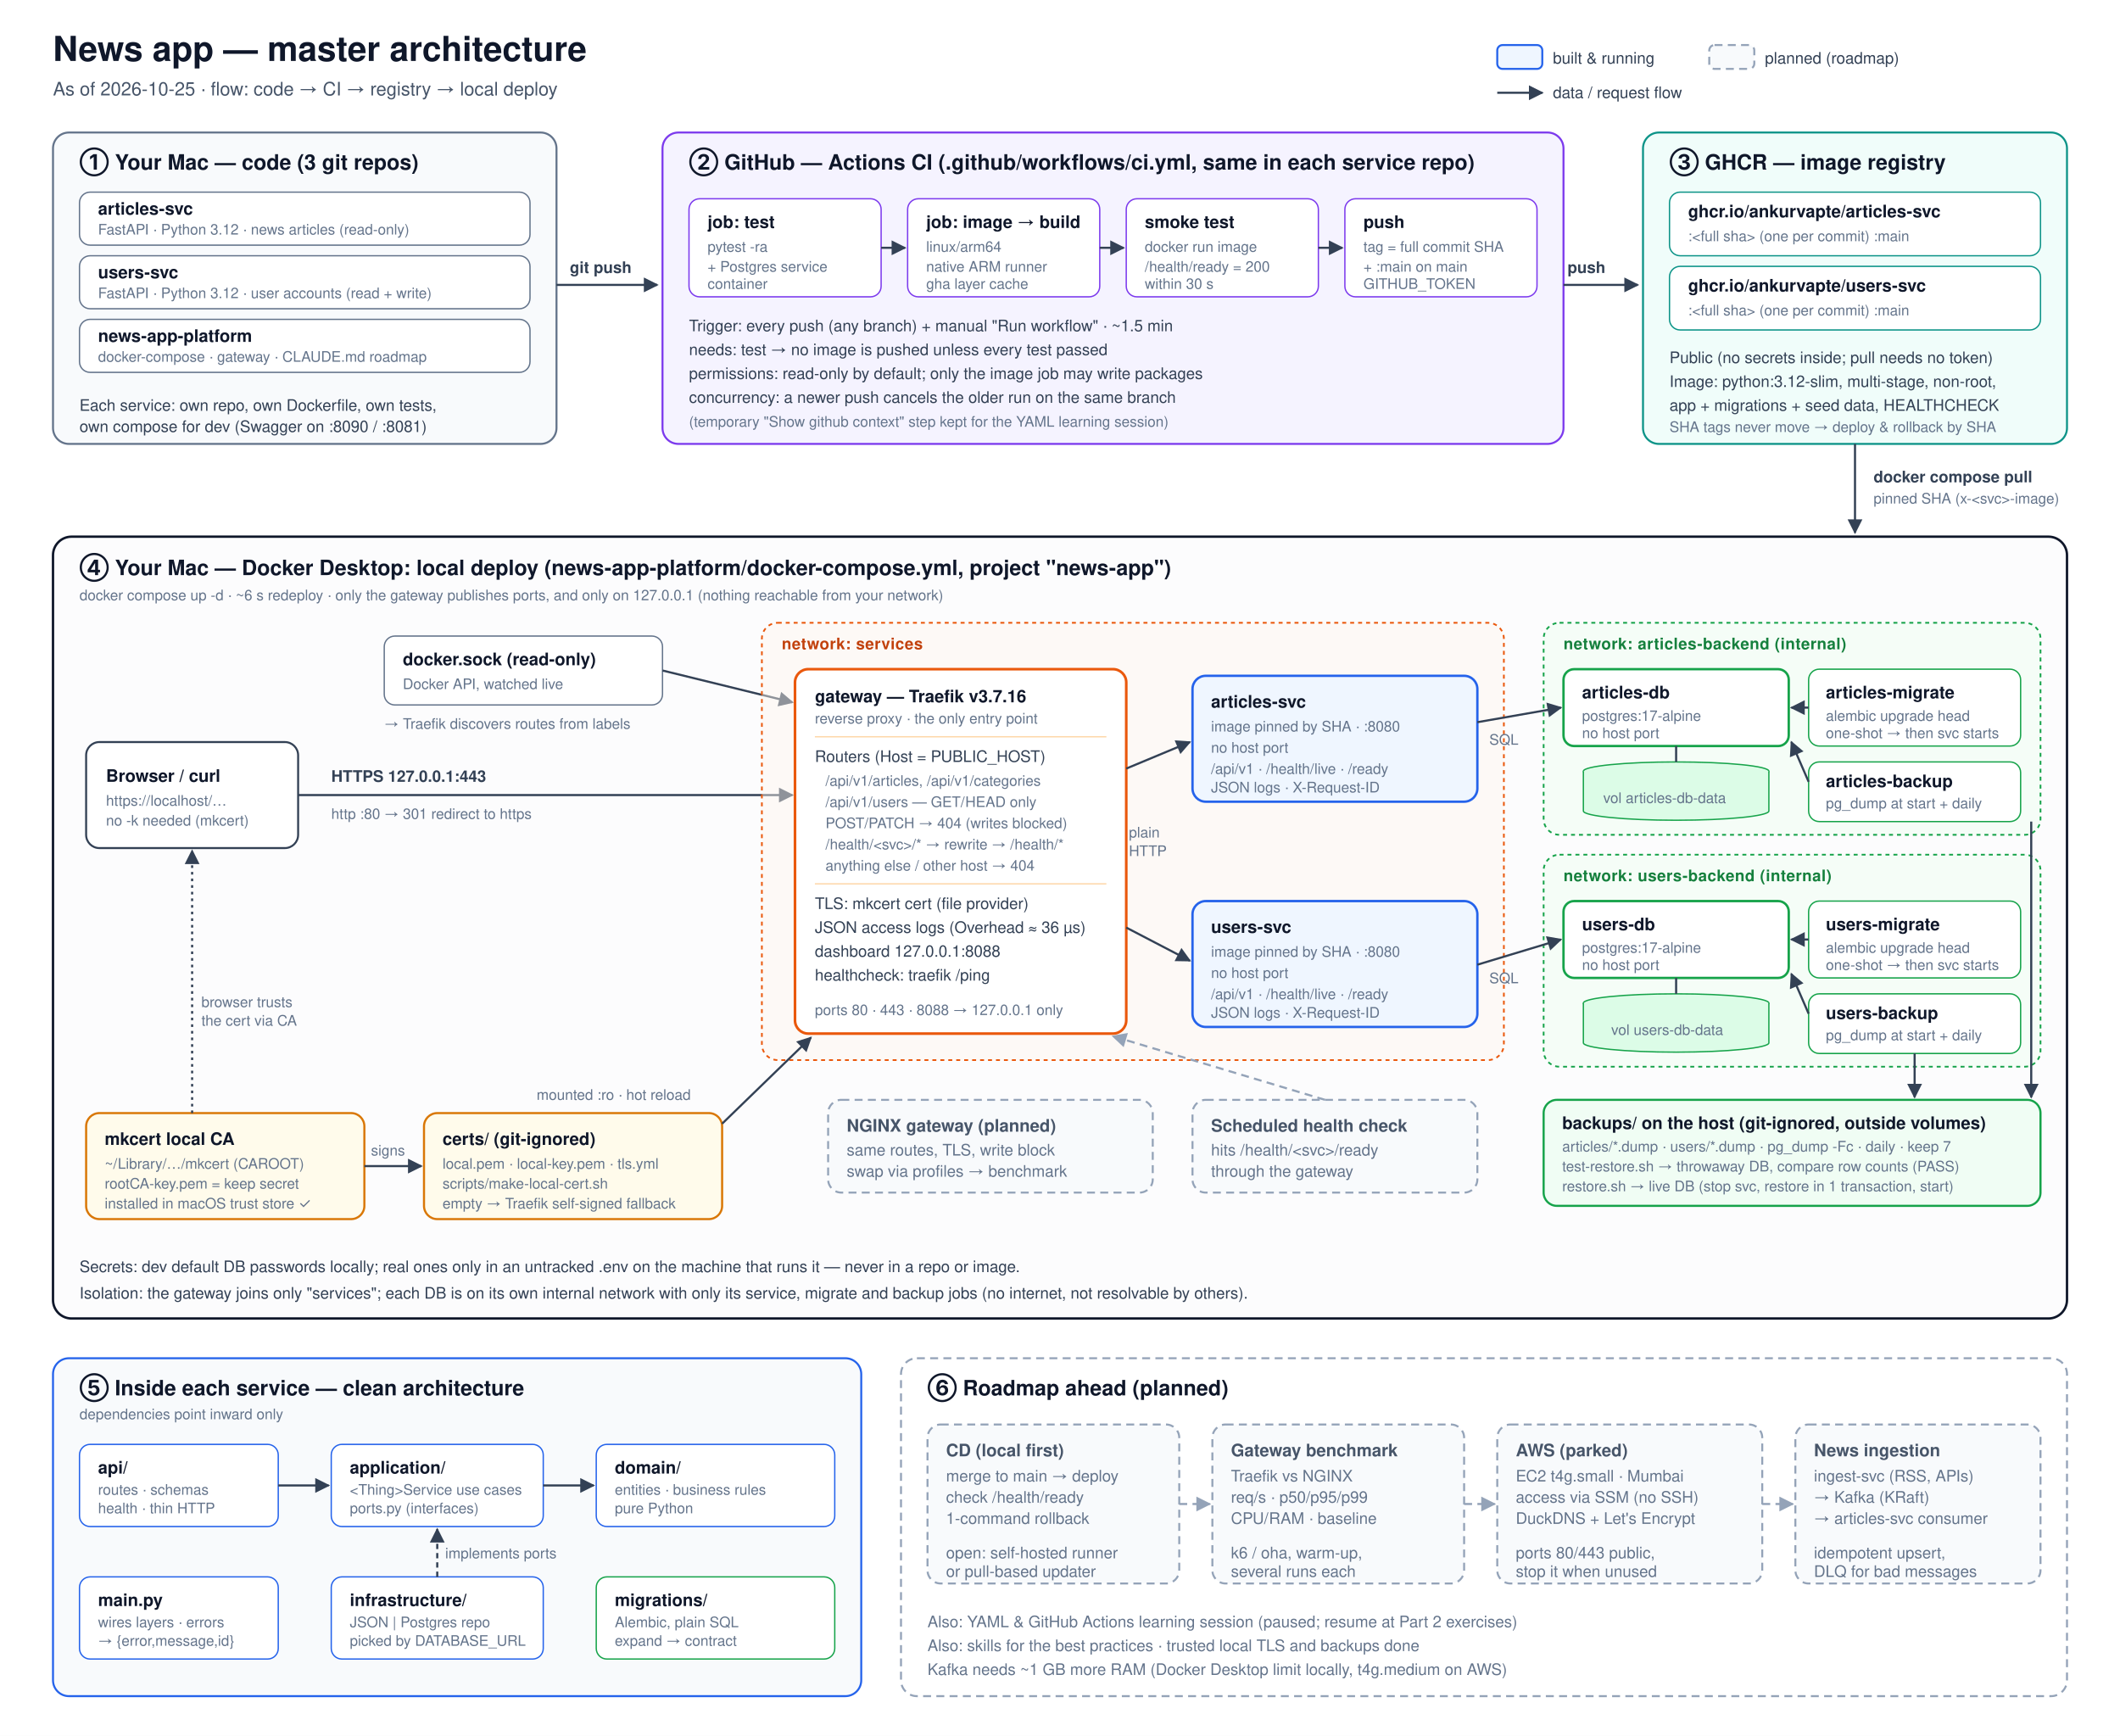
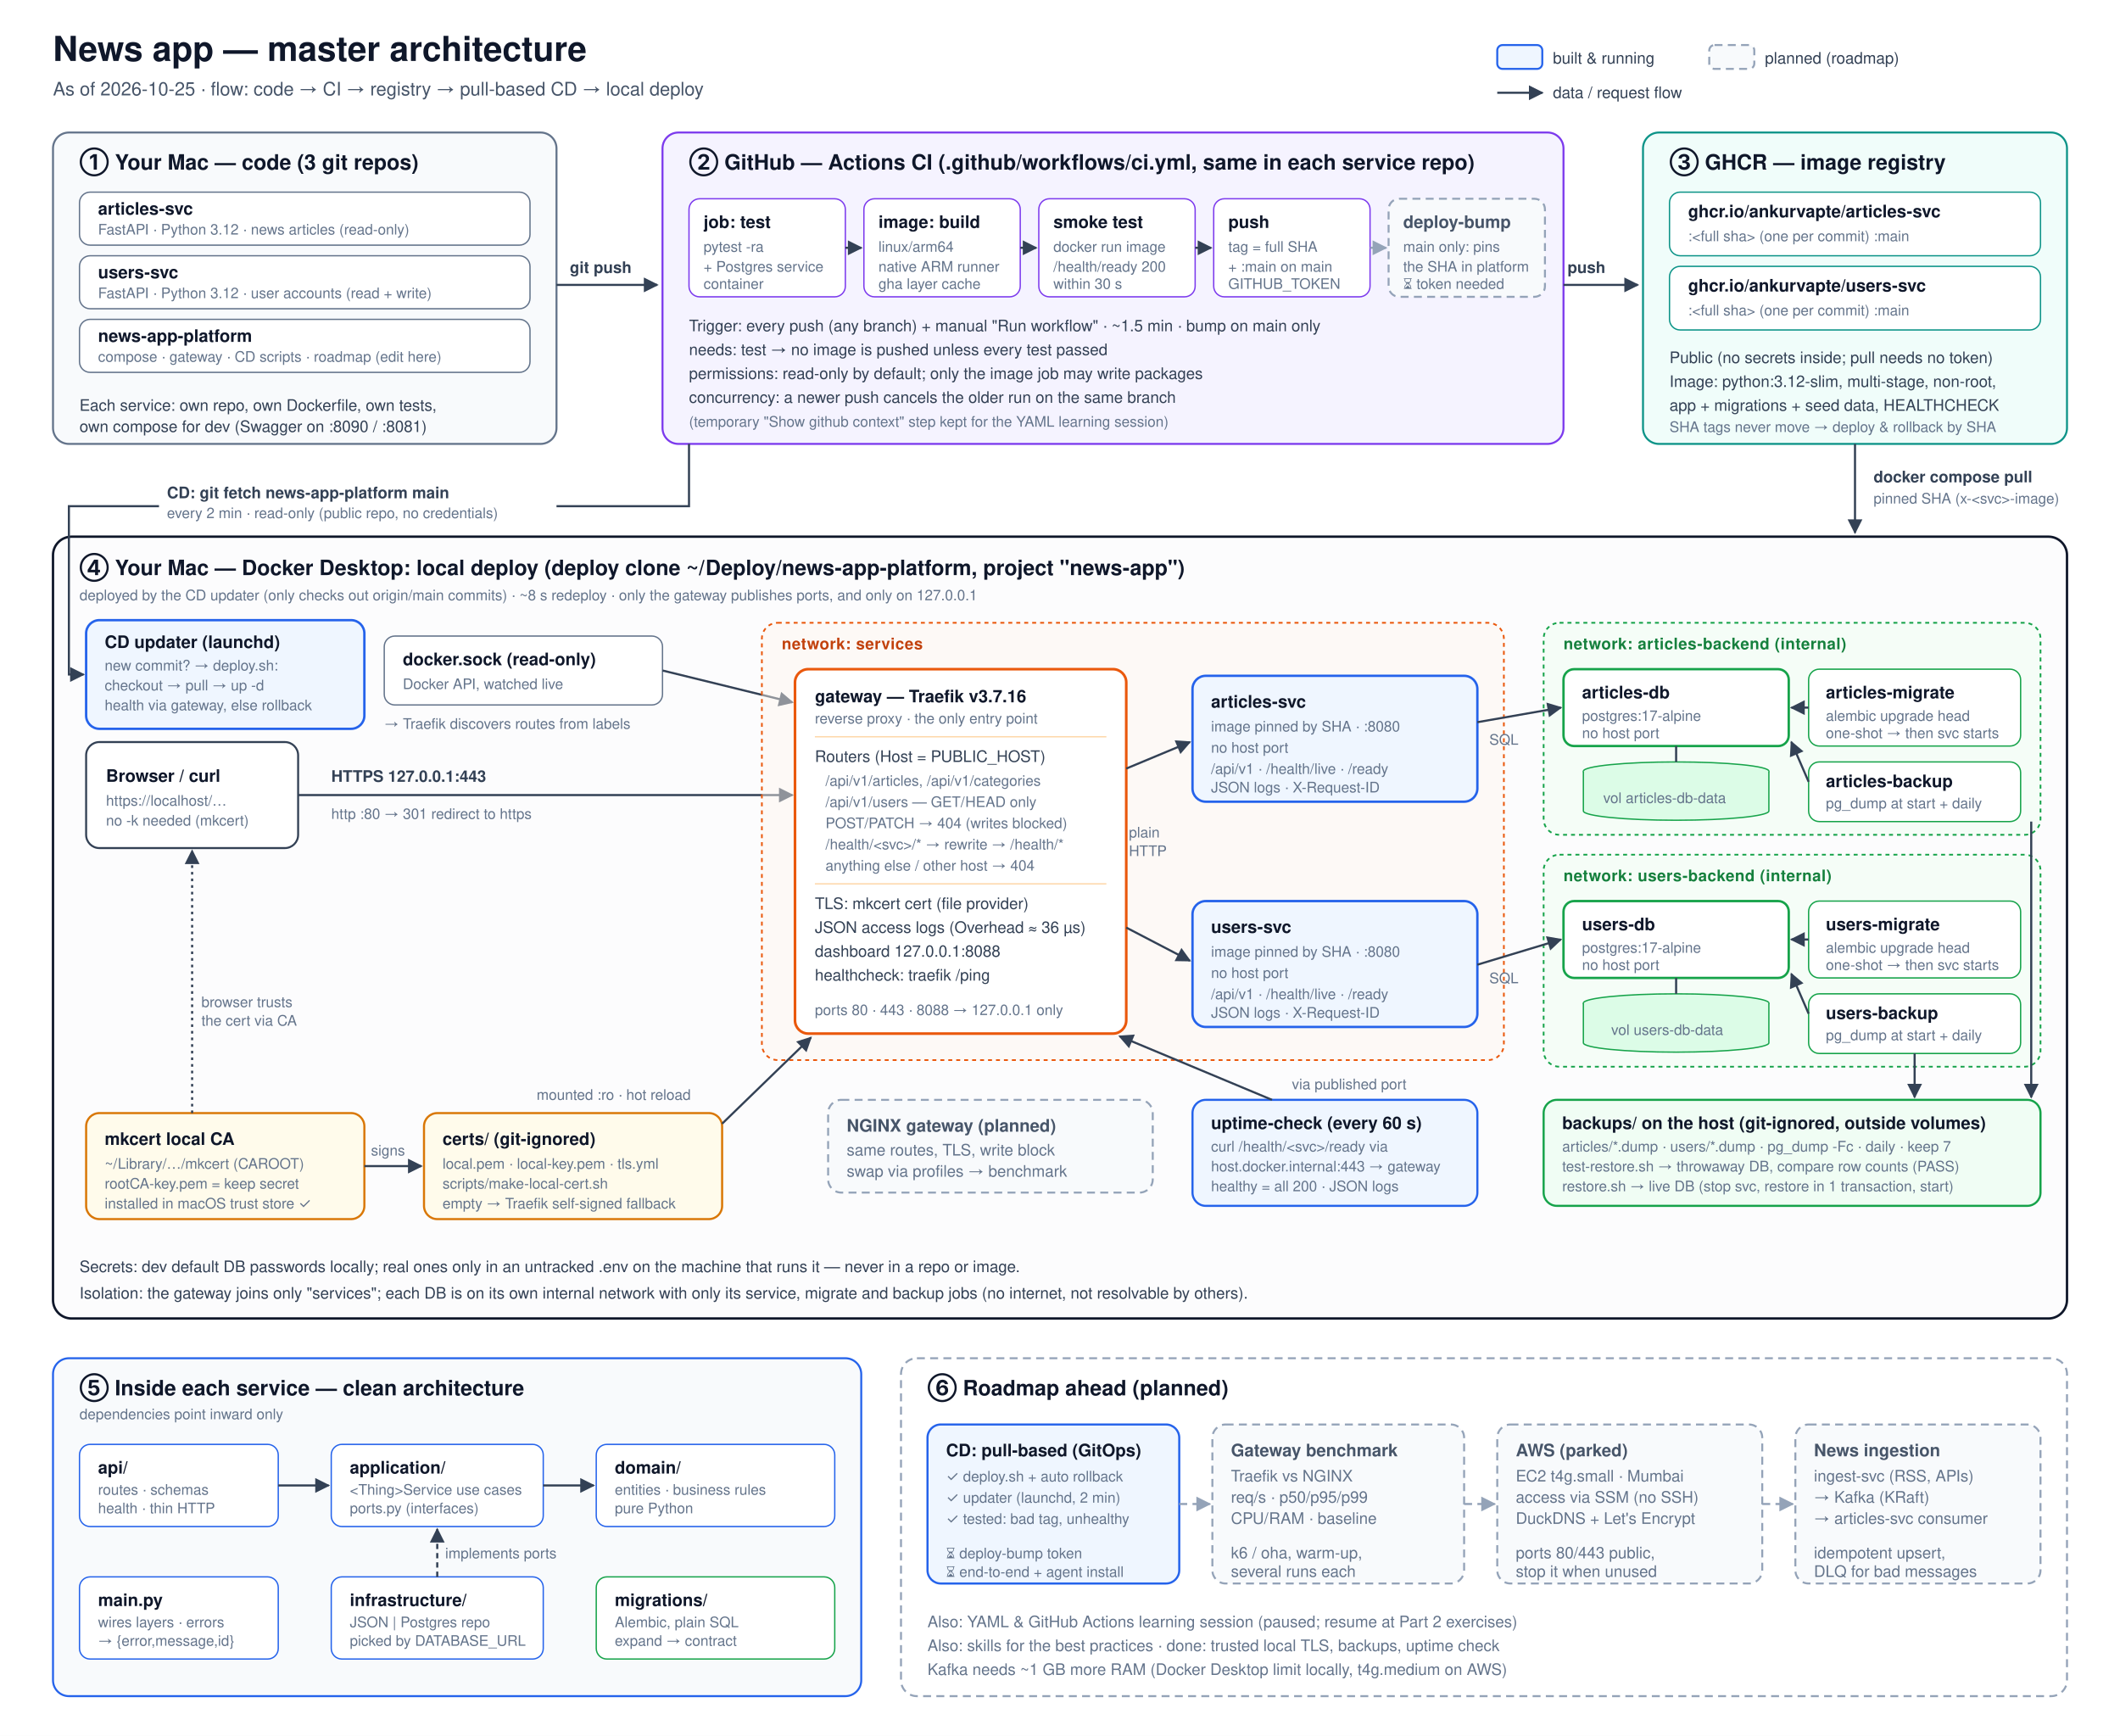
<svg xmlns="http://www.w3.org/2000/svg" viewBox="0 0 1600 1310" width="1600" height="1310" font-family="-apple-system, BlinkMacSystemFont, 'Segoe UI', Helvetica, Arial, sans-serif">
  <defs>
    <marker id="arrow" viewBox="0 0 10 10" refX="9" refY="5" markerWidth="7" markerHeight="7" orient="auto-start-reverse">
      <path d="M0,0 L10,5 L0,10 z" fill="#334155" />
    </marker>
    <marker id="arrow-gray" viewBox="0 0 10 10" refX="9" refY="5" markerWidth="7" markerHeight="7" orient="auto-start-reverse">
      <path d="M0,0 L10,5 L0,10 z" fill="#94a3b8" />
    </marker>
    <style>
      .title { font-size: 26px; font-weight: 700; fill: #0f172a; }
      .subtitle { font-size: 14px; fill: #475569; }
      .h { font-size: 16px; font-weight: 700; fill: #0f172a; }
      .b { font-size: 13px; font-weight: 600; fill: #0f172a; }
      .t { font-size: 12px; fill: #334155; }
      .s { font-size: 11px; fill: #64748b; }
      .lbl { font-size: 12px; font-weight: 600; fill: #334155; }
      .zone-lbl { font-size: 12px; font-weight: 700; letter-spacing: .3px; }
      .line { stroke: #334155; stroke-width: 1.6; fill: none; }
      .line-planned { stroke: #94a3b8; stroke-width: 1.6; fill: none; stroke-dasharray: 6 4; }
      .planned { fill: #f8fafc; stroke: #94a3b8; stroke-width: 1.5; stroke-dasharray: 6 4; }
      .planned-t { font-size: 12px; fill: #64748b; }
      .planned-b { font-size: 13px; font-weight: 600; fill: #475569; }
    </style>
  </defs>
  <rect width="1600" height="1310" fill="#ffffff" />
  <text x="40" y="46" class="title">News app — master architecture</text>
-   <text x="40" y="72" class="subtitle">As of 2026-10-25 · flow: code → CI → registry → local deploy</text>
+   <text x="40" y="72" class="subtitle">As of 2026-10-25 · flow: code → CI → registry → pull-based CD → local deploy</text>
  <rect x="1130" y="34" width="34" height="18" rx="4" fill="#eff6ff" stroke="#2563eb" stroke-width="1.5" />
  <text x="1172" y="48" class="t">built &amp; running</text>
  <rect x="1290" y="34" width="34" height="18" rx="4" class="planned" />
  <text x="1332" y="48" class="t">planned (roadmap)</text>
  <line x1="1130" y1="70" x2="1164" y2="70" class="line" marker-end="url(#arrow)" />
  <text x="1172" y="74" class="t">data / request flow</text>
  <rect x="40" y="100" width="380" height="235" rx="12" fill="#f8fafc" stroke="#64748b" stroke-width="1.5" />
  <text x="60" y="128" class="h">① Your Mac — code (3 git repos)</text>
  <rect x="60" y="145" width="340" height="40" rx="8" fill="#ffffff" stroke="#64748b" />
  <text x="74" y="162" class="b">articles-svc</text>
  <text x="74" y="177" class="s">FastAPI · Python 3.12 · news articles (read-only)</text>
  <rect x="60" y="193" width="340" height="40" rx="8" fill="#ffffff" stroke="#64748b" />
  <text x="74" y="210" class="b">users-svc</text>
  <text x="74" y="225" class="s">FastAPI · Python 3.12 · user accounts (read + write)</text>
  <rect x="60" y="241" width="340" height="40" rx="8" fill="#ffffff" stroke="#64748b" />
  <text x="74" y="258" class="b">news-app-platform</text>
-   <text x="74" y="273" class="s">docker-compose · gateway · CLAUDE.md roadmap</text>
+   <text x="74" y="273" class="s">compose · gateway · CD scripts · roadmap (edit here)</text>
  <text x="60" y="310" class="t">Each service: own repo, own Dockerfile, own tests,</text>
  <text x="60" y="326" class="t">own compose for dev (Swagger on :8090 / :8081)</text>
  <line x1="420" y1="215" x2="496" y2="215" class="line" marker-end="url(#arrow)" />
  <text x="430" y="206" class="lbl">git push</text>
  <rect x="500" y="100" width="680" height="235" rx="12" fill="#f5f3ff" stroke="#7c3aed" stroke-width="1.5" />
  <text x="520" y="128" class="h">② GitHub — Actions CI  (.github/workflows/ci.yml, same in each service repo)</text>
  <g>
-     <rect x="520" y="150" width="145" height="74" rx="8" fill="#ffffff" stroke="#7c3aed" />
-     <text x="534" y="172" class="b">job: test</text>
-     <text x="534" y="190" class="s">pytest -ra</text>
-     <text x="534" y="205" class="s">+ Postgres service</text>
-     <text x="534" y="218" class="s">container</text>
-     <rect x="685" y="150" width="145" height="74" rx="8" fill="#ffffff" stroke="#7c3aed" />
-     <text x="699" y="172" class="b">job: image → build</text>
-     <text x="699" y="190" class="s">linux/arm64</text>
-     <text x="699" y="205" class="s">native ARM runner</text>
-     <text x="699" y="218" class="s">gha layer cache</text>
-     <rect x="850" y="150" width="145" height="74" rx="8" fill="#ffffff" stroke="#7c3aed" />
-     <text x="864" y="172" class="b">smoke test</text>
-     <text x="864" y="190" class="s">docker run image</text>
-     <text x="864" y="205" class="s">/health/ready = 200</text>
-     <text x="864" y="218" class="s">within 30 s</text>
-     <rect x="1015" y="150" width="145" height="74" rx="8" fill="#ffffff" stroke="#7c3aed" />
-     <text x="1029" y="172" class="b">push</text>
-     <text x="1029" y="190" class="s">tag = full commit SHA</text>
-     <text x="1029" y="205" class="s">+ :main on main</text>
-     <text x="1029" y="218" class="s">GITHUB_TOKEN</text>
+     <rect x="520" y="150" width="118" height="74" rx="8" fill="#ffffff" stroke="#7c3aed" />
+     <text x="531" y="172" class="b">job: test</text>
+     <text x="531" y="190" class="s">pytest -ra</text>
+     <text x="531" y="205" class="s">+ Postgres service</text>
+     <text x="531" y="218" class="s">container</text>
+     <rect x="652" y="150" width="118" height="74" rx="8" fill="#ffffff" stroke="#7c3aed" />
+     <text x="663" y="172" class="b">image: build</text>
+     <text x="663" y="190" class="s">linux/arm64</text>
+     <text x="663" y="205" class="s">native ARM runner</text>
+     <text x="663" y="218" class="s">gha layer cache</text>
+     <rect x="784" y="150" width="118" height="74" rx="8" fill="#ffffff" stroke="#7c3aed" />
+     <text x="795" y="172" class="b">smoke test</text>
+     <text x="795" y="190" class="s">docker run image</text>
+     <text x="795" y="205" class="s">/health/ready 200</text>
+     <text x="795" y="218" class="s">within 30 s</text>
+     <rect x="916" y="150" width="118" height="74" rx="8" fill="#ffffff" stroke="#7c3aed" />
+     <text x="927" y="172" class="b">push</text>
+     <text x="927" y="190" class="s">tag = full SHA</text>
+     <text x="927" y="205" class="s">+ :main on main</text>
+     <text x="927" y="218" class="s">GITHUB_TOKEN</text>
+     <rect x="1048" y="150" width="118" height="74" rx="8" class="planned" />
+     <text x="1059" y="172" class="planned-b">deploy-bump</text>
+     <text x="1059" y="190" class="s">main only: pins</text>
+     <text x="1059" y="205" class="s">the SHA in platform</text>
+     <text x="1059" y="218" class="s">⏳ token needed</text>
  </g>
-   <line x1="665" y1="187" x2="683" y2="187" class="line" marker-end="url(#arrow)" />
-   <line x1="830" y1="187" x2="848" y2="187" class="line" marker-end="url(#arrow)" />
-   <line x1="995" y1="187" x2="1013" y2="187" class="line" marker-end="url(#arrow)" />
-   <text x="520" y="250" class="t">Trigger: every push (any branch) + manual "Run workflow" · ~1.5 min</text>
+   <line x1="638" y1="187" x2="650" y2="187" class="line" marker-end="url(#arrow)" />
+   <line x1="770" y1="187" x2="782" y2="187" class="line" marker-end="url(#arrow)" />
+   <line x1="902" y1="187" x2="914" y2="187" class="line" marker-end="url(#arrow)" />
+   <line x1="1034" y1="187" x2="1046" y2="187" class="line-planned" marker-end="url(#arrow-gray)" />
+   <text x="520" y="250" class="t">Trigger: every push (any branch) + manual "Run workflow" · ~1.5 min · bump on main only</text>
  <text x="520" y="268" class="t">needs: test → no image is pushed unless every test passed</text>
  <text x="520" y="286" class="t">permissions: read-only by default; only the image job may write packages</text>
  <text x="520" y="304" class="t">concurrency: a newer push cancels the older run on the same branch</text>
  <text x="520" y="322" class="s">(temporary "Show github context" step kept for the YAML learning session)</text>
  <line x1="1180" y1="215" x2="1236" y2="215" class="line" marker-end="url(#arrow)" />
  <text x="1183" y="206" class="lbl">push</text>
  <rect x="1240" y="100" width="320" height="235" rx="12" fill="#f0fdfa" stroke="#0d9488" stroke-width="1.5" />
  <text x="1260" y="128" class="h">③ GHCR — image registry</text>
  <rect x="1260" y="145" width="280" height="48" rx="8" fill="#ffffff" stroke="#0d9488" />
  <text x="1274" y="164" class="b">ghcr.io/ankurvapte/articles-svc</text>
  <text x="1274" y="182" class="s">:&lt;full sha&gt;  (one per commit)   :main</text>
  <rect x="1260" y="201" width="280" height="48" rx="8" fill="#ffffff" stroke="#0d9488" />
  <text x="1274" y="220" class="b">ghcr.io/ankurvapte/users-svc</text>
  <text x="1274" y="238" class="s">:&lt;full sha&gt;  (one per commit)   :main</text>
  <text x="1260" y="274" class="t">Public (no secrets inside; pull needs no token)</text>
  <text x="1260" y="292" class="t">Image: python:3.12-slim, multi-stage, non-root,</text>
  <text x="1260" y="310" class="t">app + migrations + seed data, HEALTHCHECK</text>
  <text x="1260" y="326" class="s">SHA tags never move → deploy &amp; rollback by SHA</text>
  <line x1="1400" y1="335" x2="1400" y2="402" class="line" marker-end="url(#arrow)" />
  <rect x="1410" y="350" width="150" height="36" rx="6" fill="#ffffff" />
  <text x="1414" y="364" class="lbl">docker compose pull</text>
  <text x="1414" y="380" class="s">pinned SHA (x-&lt;svc&gt;-image)</text>
  <rect x="40" y="405" width="1520" height="590" rx="14" fill="#fcfcfd" stroke="#0f172a" stroke-width="1.8" />
-   <text x="60" y="434" class="h">④ Your Mac — Docker Desktop: local deploy  (news-app-platform/docker-compose.yml, project "news-app")</text>
-   <text x="60" y="453" class="s">docker compose up -d  ·  ~6 s redeploy  ·  only the gateway publishes ports, and only on 127.0.0.1 (nothing reachable from your network)</text>
+   <text x="60" y="434" class="h">④ Your Mac — Docker Desktop: local deploy  (deploy clone ~/Deploy/news-app-platform, project "news-app")</text>
+   <text x="60" y="453" class="s">deployed by the CD updater (only checks out origin/main commits)  ·  ~8 s redeploy  ·  only the gateway publishes ports, and only on 127.0.0.1</text>
+   <path d="M520,335 V382 H52 V509 H63" class="line" marker-end="url(#arrow)" />
+   <rect x="120" y="362" width="300" height="34" rx="6" fill="#ffffff" />
+   <text x="126" y="376" class="lbl">CD: git fetch news-app-platform main</text>
+   <text x="126" y="391" class="s">every 2 min · read-only (public repo, no credentials)</text>
+   <rect x="65" y="468" width="210" height="82" rx="10" fill="#eff6ff" stroke="#2563eb" stroke-width="1.8" />
+   <text x="79" y="489" class="b">CD updater (launchd)</text>
+   <text x="79" y="506" class="s">new commit? → deploy.sh:</text>
+   <text x="79" y="521" class="s">checkout → pull → up -d</text>
+   <text x="79" y="536" class="s">health via gateway, else rollback</text>
  <rect x="65" y="560" width="160" height="80" rx="10" fill="#ffffff" stroke="#334155" stroke-width="1.5" />
  <text x="80" y="590" class="b">Browser / curl</text>
  <text x="80" y="608" class="s">https://localhost/…</text>
  <text x="80" y="623" class="s">no -k needed (mkcert)</text>
  <rect x="290" y="480" width="210" height="52" rx="8" fill="#ffffff" stroke="#64748b" />
  <text x="304" y="502" class="b">docker.sock  (read-only)</text>
  <text x="304" y="520" class="s">Docker API, watched live</text>
  <line x1="500" y1="506" x2="598" y2="530" class="line" marker-end="url(#arrow)" />
  <text x="290" y="550" class="s">→ Traefik discovers routes from labels</text>
  <line x1="225" y1="600" x2="598" y2="600" class="line" marker-end="url(#arrow)" />
  <text x="250" y="590" class="lbl">HTTPS  127.0.0.1:443</text>
  <text x="250" y="618" class="s">http :80 → 301 redirect to https</text>
  <rect x="575" y="470" width="560" height="330" rx="12" fill="#fff7ed" fill-opacity=".45" stroke="#ea580c" stroke-width="1.3" stroke-dasharray="3 3" />
  <text x="590" y="490" class="zone-lbl" fill="#c2410c">network: services</text>
  <rect x="600" y="505" width="250" height="275" rx="10" fill="#ffffff" stroke="#ea580c" stroke-width="2" />
  <text x="615" y="530" class="b">gateway — Traefik v3.7.16</text>
  <text x="615" y="546" class="s">reverse proxy · the only entry point</text>
  <line x1="615" y1="556" x2="835" y2="556" stroke="#fed7aa" />
  <text x="615" y="575" class="t">Routers (Host = PUBLIC_HOST)</text>
  <text x="623" y="593" class="s">/api/v1/articles, /api/v1/categories</text>
  <text x="623" y="609" class="s">/api/v1/users  — GET/HEAD only</text>
  <text x="623" y="625" class="s">   POST/PATCH → 404 (writes blocked)</text>
  <text x="623" y="641" class="s">/health/&lt;svc&gt;/* → rewrite → /health/*</text>
  <text x="623" y="657" class="s">anything else / other host → 404</text>
  <line x1="615" y1="667" x2="835" y2="667" stroke="#fed7aa" />
  <text x="615" y="686" class="t">TLS: mkcert cert (file provider)</text>
  <text x="615" y="704" class="t">JSON access logs (Overhead ≈ 36 µs)</text>
  <text x="615" y="722" class="t">dashboard  127.0.0.1:8088</text>
  <text x="615" y="740" class="t">healthcheck: traefik /ping</text>
  <text x="615" y="766" class="s">ports 80 · 443 · 8088 → 127.0.0.1 only</text>
  <rect x="900" y="510" width="215" height="95" rx="10" fill="#eff6ff" stroke="#2563eb" stroke-width="1.8" />
  <text x="914" y="534" class="b">articles-svc</text>
  <text x="914" y="552" class="s">image pinned by SHA · :8080</text>
  <text x="914" y="568" class="s">no host port</text>
  <text x="914" y="584" class="s">/api/v1 · /health/live · /ready</text>
  <text x="914" y="598" class="s">JSON logs · X-Request-ID</text>
  <rect x="900" y="680" width="215" height="95" rx="10" fill="#eff6ff" stroke="#2563eb" stroke-width="1.8" />
  <text x="914" y="704" class="b">users-svc</text>
  <text x="914" y="722" class="s">image pinned by SHA · :8080</text>
  <text x="914" y="738" class="s">no host port</text>
  <text x="914" y="754" class="s">/api/v1 · /health/live · /ready</text>
  <text x="914" y="768" class="s">JSON logs · X-Request-ID</text>
  <line x1="850" y1="580" x2="898" y2="560" class="line" marker-end="url(#arrow)" />
  <line x1="850" y1="700" x2="898" y2="725" class="line" marker-end="url(#arrow)" />
  <text x="852" y="632" class="s">plain</text>
  <text x="852" y="646" class="s">HTTP</text>
  <rect x="1165" y="470" width="375" height="160" rx="12" fill="#f0fdf4" fill-opacity=".6" stroke="#16a34a" stroke-width="1.3" stroke-dasharray="3 3" />
  <text x="1180" y="490" class="zone-lbl" fill="#15803d">network: articles-backend (internal)</text>
  <rect x="1180" y="505" width="170" height="58" rx="8" fill="#ffffff" stroke="#16a34a" stroke-width="1.8" />
  <text x="1194" y="527" class="b">articles-db</text>
  <text x="1194" y="544" class="s">postgres:17-alpine</text>
  <text x="1194" y="557" class="s">no host port</text>
  <rect x="1365" y="505" width="160" height="58" rx="8" fill="#ffffff" stroke="#16a34a" />
  <text x="1378" y="527" class="b">articles-migrate</text>
  <text x="1378" y="544" class="s">alembic upgrade head</text>
  <text x="1378" y="557" class="s">one-shot → then svc starts</text>
  <line x1="1365" y1="534" x2="1352" y2="534" class="line" marker-end="url(#arrow)" />
  <g>
    <ellipse cx="1265" cy="582" rx="70" ry="7" fill="#dcfce7" stroke="#16a34a" />
    <path d="M1195,582 v30 a70,7 0 0 0 140,0 v-30" fill="#dcfce7" stroke="#16a34a" />
    <text x="1210" y="606" class="s">vol articles-db-data</text>
  </g>
  <line x1="1265" y1="563" x2="1265" y2="575" class="line" />
  <rect x="1365" y="575" width="160" height="45" rx="8" fill="#ffffff" stroke="#16a34a" />
  <text x="1378" y="594" class="b">articles-backup</text>
  <text x="1378" y="610" class="s">pg_dump at start + daily</text>
  <line x1="1365" y1="590" x2="1352" y2="560" class="line" marker-end="url(#arrow)" />
  <rect x="1165" y="645" width="375" height="160" rx="12" fill="#f0fdf4" fill-opacity=".6" stroke="#16a34a" stroke-width="1.3" stroke-dasharray="3 3" />
  <text x="1180" y="665" class="zone-lbl" fill="#15803d">network: users-backend (internal)</text>
  <rect x="1180" y="680" width="170" height="58" rx="8" fill="#ffffff" stroke="#16a34a" stroke-width="1.8" />
  <text x="1194" y="702" class="b">users-db</text>
  <text x="1194" y="719" class="s">postgres:17-alpine</text>
  <text x="1194" y="732" class="s">no host port</text>
  <rect x="1365" y="680" width="160" height="58" rx="8" fill="#ffffff" stroke="#16a34a" />
  <text x="1378" y="702" class="b">users-migrate</text>
  <text x="1378" y="719" class="s">alembic upgrade head</text>
  <text x="1378" y="732" class="s">one-shot → then svc starts</text>
  <rect x="1365" y="750" width="160" height="45" rx="8" fill="#ffffff" stroke="#16a34a" />
  <text x="1378" y="769" class="b">users-backup</text>
  <text x="1378" y="785" class="s">pg_dump at start + daily</text>
  <line x1="1365" y1="765" x2="1352" y2="735" class="line" marker-end="url(#arrow)" />
  <line x1="1365" y1="709" x2="1352" y2="709" class="line" marker-end="url(#arrow)" />
  <g>
    <ellipse cx="1265" cy="757" rx="70" ry="7" fill="#dcfce7" stroke="#16a34a" />
    <path d="M1195,757 v30 a70,7 0 0 0 140,0 v-30" fill="#dcfce7" stroke="#16a34a" />
    <text x="1216" y="781" class="s">vol users-db-data</text>
  </g>
  <line x1="1265" y1="738" x2="1265" y2="750" class="line" />
  <line x1="1115" y1="545" x2="1178" y2="534" class="line" marker-end="url(#arrow)" />
  <line x1="1115" y1="728" x2="1178" y2="709" class="line" marker-end="url(#arrow)" />
  <text x="1124" y="562" class="s">SQL</text>
  <text x="1124" y="742" class="s">SQL</text>
  <rect x="65" y="840" width="210" height="80" rx="10" fill="#fffbeb" stroke="#d97706" stroke-width="1.6" />
  <text x="79" y="864" class="b">mkcert local CA</text>
  <text x="79" y="882" class="s">~/Library/…/mkcert (CAROOT)</text>
  <text x="79" y="897" class="s">rootCA-key.pem = keep secret</text>
  <text x="79" y="912" class="s">installed in macOS trust store ✓</text>
  <rect x="320" y="840" width="225" height="80" rx="10" fill="#fffbeb" stroke="#d97706" stroke-width="1.6" />
  <text x="334" y="864" class="b">certs/  (git-ignored)</text>
  <text x="334" y="882" class="s">local.pem · local-key.pem · tls.yml</text>
  <text x="334" y="897" class="s">scripts/make-local-cert.sh</text>
  <text x="334" y="912" class="s">empty → Traefik self-signed fallback</text>
  <line x1="275" y1="880" x2="318" y2="880" class="line" marker-end="url(#arrow)" />
  <text x="280" y="872" class="s">signs</text>
  <line x1="545" y1="848" x2="612" y2="783" class="line" marker-end="url(#arrow)" />
  <text x="405" y="830" class="s">mounted :ro · hot reload</text>
  <line x1="145" y1="840" x2="145" y2="642" class="line" stroke-dasharray="2 3" marker-end="url(#arrow)" />
  <text x="152" y="760" class="s">browser trusts</text>
  <text x="152" y="774" class="s">the cert via CA</text>
  <rect x="625" y="830" width="245" height="70" rx="10" class="planned" />
  <text x="639" y="854" class="planned-b">NGINX gateway (planned)</text>
  <text x="639" y="872" class="planned-t">same routes, TLS, write block</text>
  <text x="639" y="888" class="planned-t">swap via profiles → benchmark</text>
-   <rect x="900" y="830" width="215" height="70" rx="10" class="planned" />
-   <text x="914" y="854" class="planned-b">Scheduled health check</text>
-   <text x="914" y="872" class="planned-t">hits /health/&lt;svc&gt;/ready</text>
-   <text x="914" y="888" class="planned-t">through the gateway</text>
-   <line x1="1000" y1="830" x2="840" y2="782" class="line-planned" marker-end="url(#arrow-gray)" />
+   <rect x="900" y="830" width="215" height="80" rx="10" fill="#eff6ff" stroke="#2563eb" stroke-width="1.6" />
+   <text x="914" y="852" class="b">uptime-check (every 60 s)</text>
+   <text x="914" y="869" class="s">curl /health/&lt;svc&gt;/ready via</text>
+   <text x="914" y="884" class="s">host.docker.internal:443 → gateway</text>
+   <text x="914" y="899" class="s">healthy = all 200 · JSON logs</text>
+   <line x1="960" y1="830" x2="845" y2="782" class="line" marker-end="url(#arrow)" />
+   <text x="975" y="822" class="s">via published port</text>
  <rect x="1165" y="830" width="375" height="80" rx="10" fill="#f0fdf4" stroke="#16a34a" stroke-width="1.6" />
  <text x="1179" y="852" class="b">backups/  on the host (git-ignored, outside volumes)</text>
  <text x="1179" y="869" class="s">articles/*.dump · users/*.dump · pg_dump -Fc · daily · keep 7</text>
  <text x="1179" y="884" class="s">test-restore.sh → throwaway DB, compare row counts (PASS)</text>
  <text x="1179" y="899" class="s">restore.sh → live DB (stop svc, restore in 1 transaction, start)</text>
  <line x1="1533" y1="620" x2="1533" y2="828" class="line" marker-end="url(#arrow)" />
  <line x1="1445" y1="795" x2="1445" y2="828" class="line" marker-end="url(#arrow)" />
  <text x="60" y="960" class="t">Secrets: dev default DB passwords locally; real ones only in an untracked .env on the machine that runs it — never in a repo or image.</text>
  <text x="60" y="980" class="t">Isolation: the gateway joins only "services"; each DB is on its own internal network with only its service, migrate and backup jobs (no internet, not resolvable by others).</text>
  <rect x="40" y="1025" width="610" height="255" rx="12" fill="#f8fafc" stroke="#2563eb" stroke-width="1.5" />
  <text x="60" y="1053" class="h">⑤ Inside each service — clean architecture</text>
  <text x="60" y="1071" class="s">dependencies point inward only</text>
  <rect x="60" y="1090" width="150" height="62" rx="8" fill="#ffffff" stroke="#2563eb" />
  <text x="74" y="1112" class="b">api/</text>
  <text x="74" y="1128" class="s">routes · schemas</text>
  <text x="74" y="1142" class="s">health · thin HTTP</text>
  <rect x="250" y="1090" width="160" height="62" rx="8" fill="#ffffff" stroke="#2563eb" />
  <text x="264" y="1112" class="b">application/</text>
  <text x="264" y="1128" class="s">&lt;Thing&gt;Service use cases</text>
  <text x="264" y="1142" class="s">ports.py (interfaces)</text>
  <rect x="450" y="1090" width="180" height="62" rx="8" fill="#ffffff" stroke="#2563eb" />
  <text x="464" y="1112" class="b">domain/</text>
  <text x="464" y="1128" class="s">entities · business rules</text>
  <text x="464" y="1142" class="s">pure Python</text>
  <line x1="210" y1="1121" x2="248" y2="1121" class="line" marker-end="url(#arrow)" />
  <line x1="410" y1="1121" x2="448" y2="1121" class="line" marker-end="url(#arrow)" />
  <rect x="250" y="1190" width="160" height="62" rx="8" fill="#ffffff" stroke="#2563eb" />
  <text x="264" y="1212" class="b">infrastructure/</text>
  <text x="264" y="1228" class="s">JSON | Postgres repo</text>
  <text x="264" y="1242" class="s">picked by DATABASE_URL</text>
  <line x1="330" y1="1190" x2="330" y2="1154" class="line" stroke-dasharray="4 3" marker-end="url(#arrow)" />
  <text x="336" y="1176" class="s">implements ports</text>
  <rect x="60" y="1190" width="150" height="62" rx="8" fill="#ffffff" stroke="#2563eb" />
  <text x="74" y="1212" class="b">main.py</text>
  <text x="74" y="1228" class="s">wires layers · errors</text>
  <text x="74" y="1242" class="s">→ {error,message,id}</text>
  <rect x="450" y="1190" width="180" height="62" rx="8" fill="#ffffff" stroke="#16a34a" />
  <text x="464" y="1212" class="b">migrations/</text>
  <text x="464" y="1228" class="s">Alembic, plain SQL</text>
  <text x="464" y="1242" class="s">expand → contract</text>
  <rect x="680" y="1025" width="880" height="255" rx="12" fill="#ffffff" stroke="#94a3b8" stroke-width="1.5" stroke-dasharray="6 4" />
  <text x="700" y="1053" class="h" fill="#475569">⑥ Roadmap ahead (planned)</text>
-   <rect x="700" y="1075" width="190" height="120" rx="10" class="planned" />
-   <text x="714" y="1099" class="planned-b">CD (local first)</text>
-   <text x="714" y="1118" class="planned-t">merge to main → deploy</text>
-   <text x="714" y="1134" class="planned-t">check /health/ready</text>
-   <text x="714" y="1150" class="planned-t">1-command rollback</text>
-   <text x="714" y="1176" class="planned-t">open: self-hosted runner</text>
-   <text x="714" y="1190" class="planned-t">or pull-based updater</text>
+   <rect x="700" y="1075" width="190" height="120" rx="10" fill="#eff6ff" stroke="#2563eb" stroke-width="1.6" />
+   <text x="714" y="1099" class="b">CD: pull-based (GitOps)</text>
+   <text x="714" y="1118" class="s">✓ deploy.sh + auto rollback</text>
+   <text x="714" y="1134" class="s">✓ updater (launchd, 2 min)</text>
+   <text x="714" y="1150" class="s">✓ tested: bad tag, unhealthy</text>
+   <text x="714" y="1176" class="s">⏳ deploy-bump token</text>
+   <text x="714" y="1190" class="s">⏳ end-to-end + agent install</text>
  <rect x="915" y="1075" width="190" height="120" rx="10" class="planned" />
  <text x="929" y="1099" class="planned-b">Gateway benchmark</text>
  <text x="929" y="1118" class="planned-t">Traefik vs NGINX</text>
  <text x="929" y="1134" class="planned-t">req/s · p50/p95/p99</text>
  <text x="929" y="1150" class="planned-t">CPU/RAM · baseline</text>
  <text x="929" y="1176" class="planned-t">k6 / oha, warm-up,</text>
  <text x="929" y="1190" class="planned-t">several runs each</text>
  <rect x="1130" y="1075" width="200" height="120" rx="10" class="planned" />
  <text x="1144" y="1099" class="planned-b">AWS (parked)</text>
  <text x="1144" y="1118" class="planned-t">EC2 t4g.small · Mumbai</text>
  <text x="1144" y="1134" class="planned-t">access via SSM (no SSH)</text>
  <text x="1144" y="1150" class="planned-t">DuckDNS + Let's Encrypt</text>
  <text x="1144" y="1176" class="planned-t">ports 80/443 public,</text>
  <text x="1144" y="1190" class="planned-t">stop it when unused</text>
  <rect x="1355" y="1075" width="185" height="120" rx="10" class="planned" />
  <text x="1369" y="1099" class="planned-b">News ingestion</text>
  <text x="1369" y="1118" class="planned-t">ingest-svc (RSS, APIs)</text>
  <text x="1369" y="1134" class="planned-t">→ Kafka (KRaft)</text>
  <text x="1369" y="1150" class="planned-t">→ articles-svc consumer</text>
  <text x="1369" y="1176" class="planned-t">idempotent upsert,</text>
  <text x="1369" y="1190" class="planned-t">DLQ for bad messages</text>
  <line x1="890" y1="1135" x2="913" y2="1135" class="line-planned" marker-end="url(#arrow-gray)" />
  <line x1="1105" y1="1135" x2="1128" y2="1135" class="line-planned" marker-end="url(#arrow-gray)" />
  <line x1="1330" y1="1135" x2="1353" y2="1135" class="line-planned" marker-end="url(#arrow-gray)" />
  <text x="700" y="1228" class="planned-t">Also: YAML &amp; GitHub Actions learning session (paused; resume at Part 2 exercises)</text>
-   <text x="700" y="1246" class="planned-t">Also: skills for the best practices · trusted local TLS and backups done</text>
+   <text x="700" y="1246" class="planned-t">Also: skills for the best practices · done: trusted local TLS, backups, uptime check</text>
  <text x="700" y="1264" class="planned-t">Kafka needs ~1 GB more RAM (Docker Desktop limit locally, t4g.medium on AWS)</text>
</svg>
